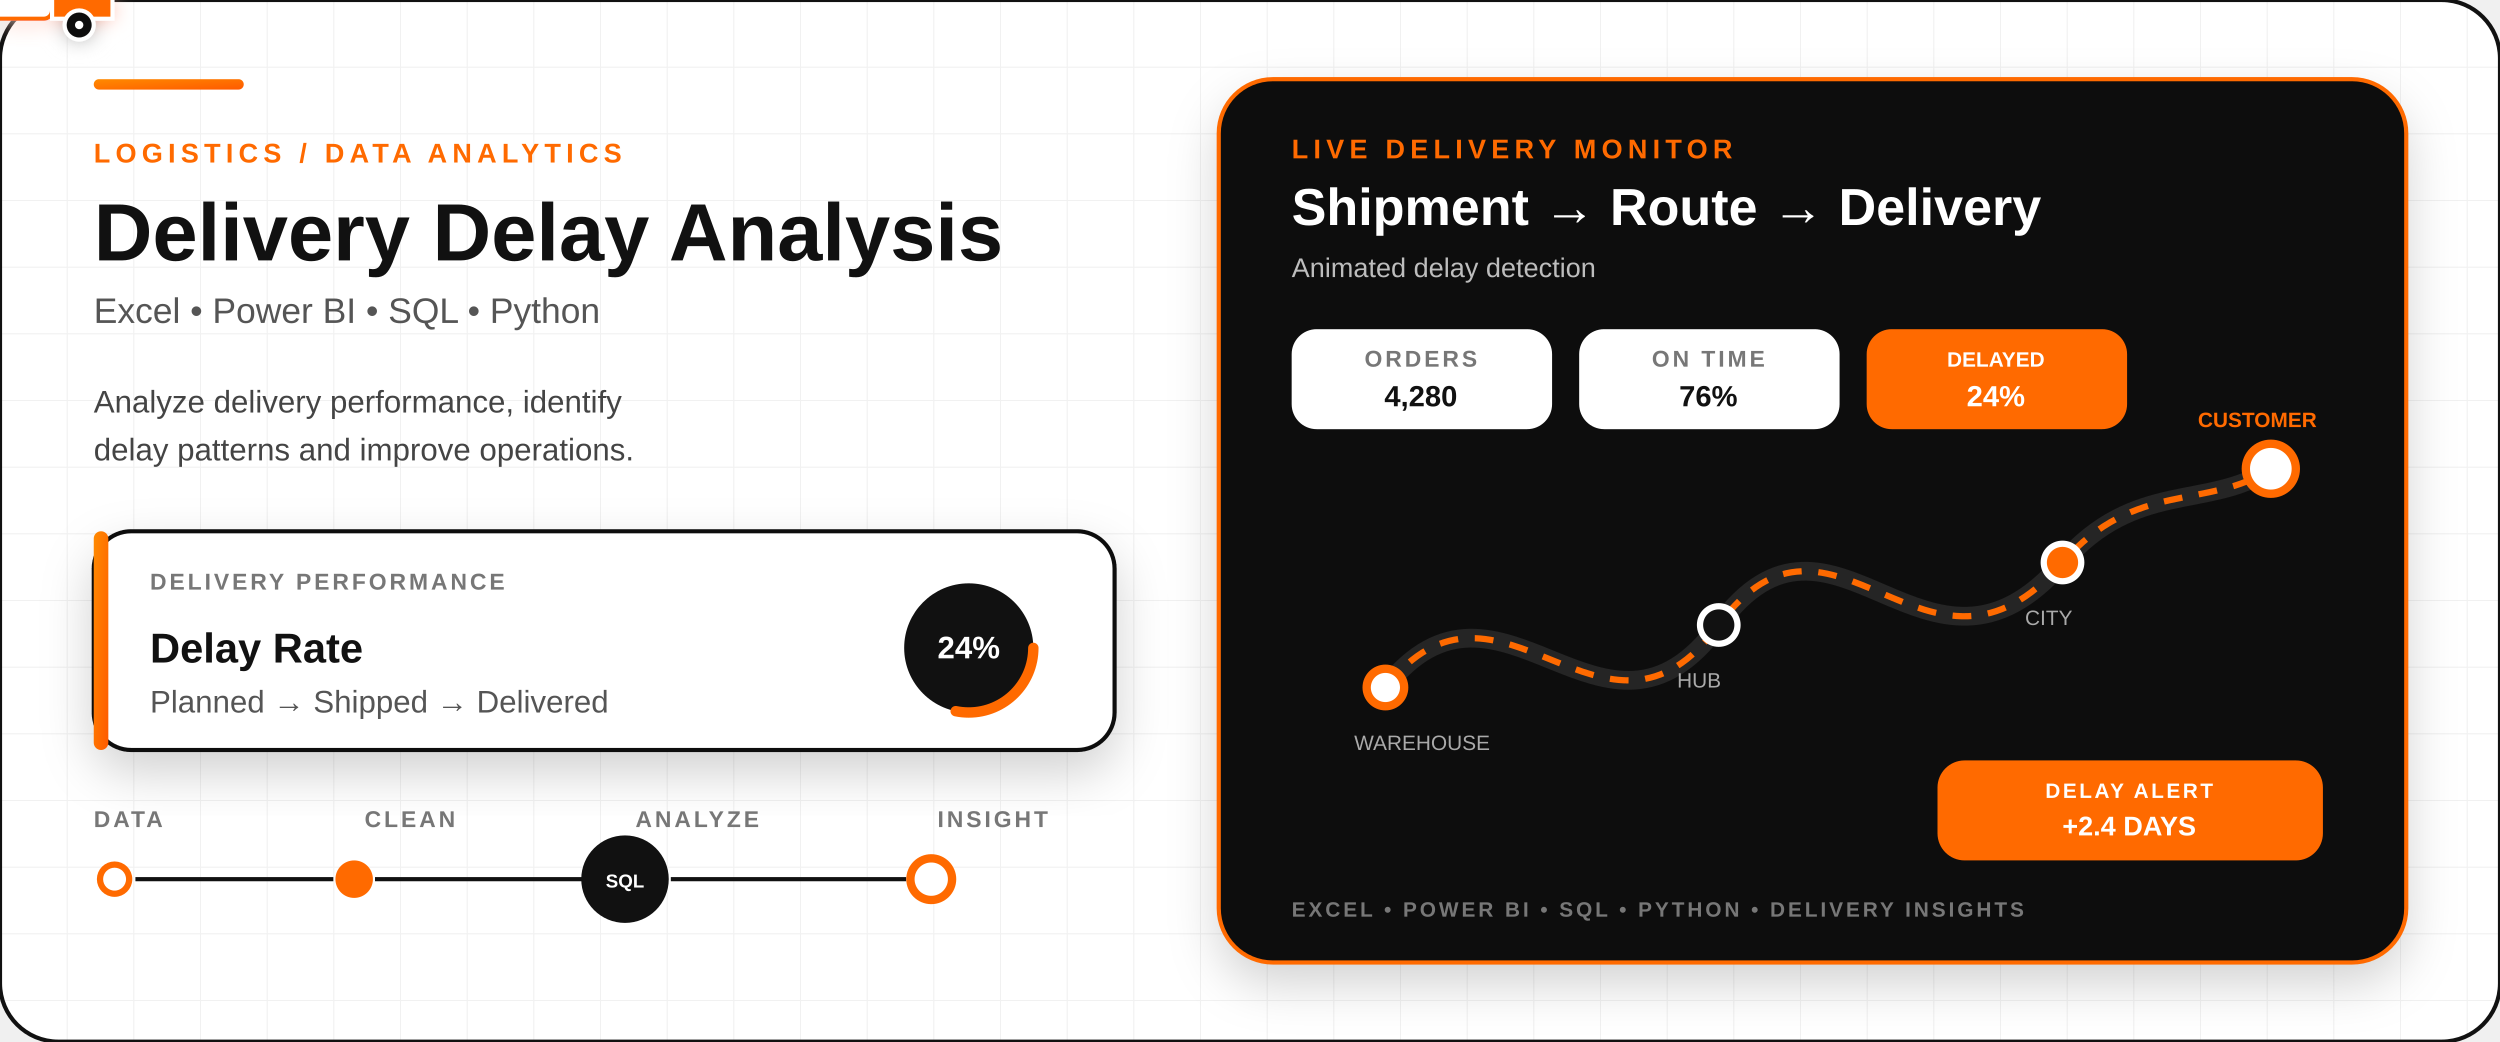
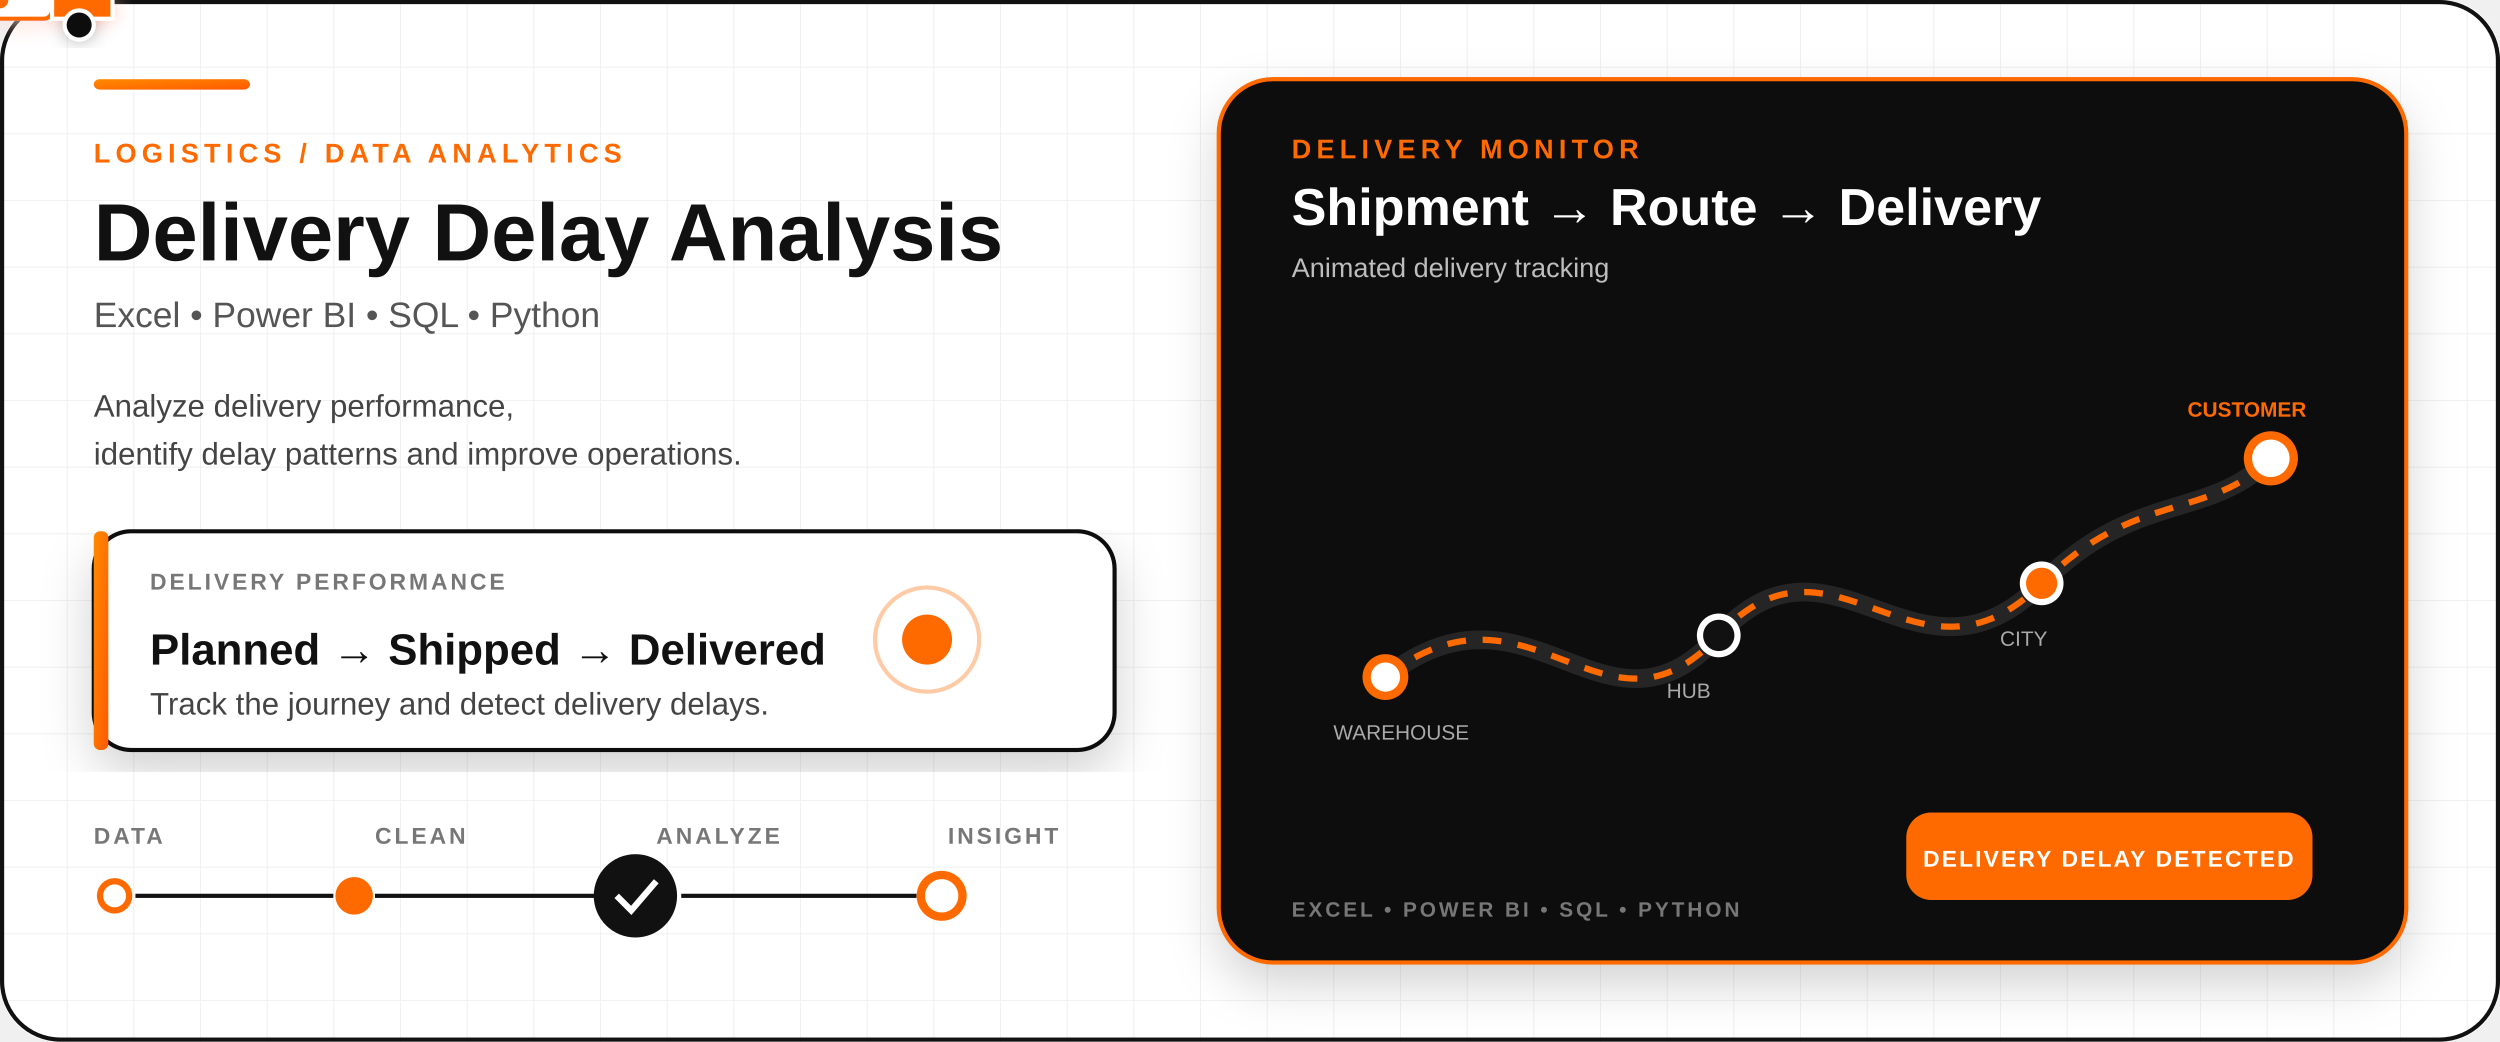
<svg xmlns="http://www.w3.org/2000/svg" width="1200" height="500" viewBox="0 0 1200 500">
  <defs>
    <linearGradient id="orangeGrad" x1="0" y1="0" x2="1" y2="1">
      <stop offset="0%" stop-color="#FF8A00" />
      <stop offset="100%" stop-color="#FF5A00" />
    </linearGradient>
    <linearGradient id="darkGrad" x1="0" y1="0" x2="1" y2="1">
      <stop offset="0%" stop-color="#111111" />
      <stop offset="100%" stop-color="#292929" />
    </linearGradient>
-     <filter id="shadow" x="-30%" y="-30%" width="160%" height="160%">
+     <filter id="shadow">
      <feDropShadow dx="0" dy="10" stdDeviation="12" flood-color="#000000" flood-opacity="0.18" />
    </filter>
-     <filter id="glow" x="-80%" y="-80%" width="260%" height="260%">
+     <filter id="glow">
      <feGaussianBlur stdDeviation="5" result="blur" />
      <feMerge>
        <feMergeNode in="blur" />
        <feMergeNode in="SourceGraphic" />
      </feMerge>
    </filter>
    <pattern id="grid" width="32" height="32" patternUnits="userSpaceOnUse">
-       <path d="M32 0H0V32" fill="none" stroke="#111111" stroke-opacity="0.055" stroke-width="1" />
+       <path d="M32 0H0V32" fill="none" stroke="#111111" stroke-opacity="0.055" />
    </pattern>
-     <path id="truckRoute" d="M665 330              C720 260 770 375 825 300              C880 225 925 345 990 270              C1025 230 1060 245 1090 225" fill="none" />
+     <path id="truckRoute" d="M680 325              C735 270 770 365 825 305              C880 245 920 340 980 280              C1025 235 1060 250 1090 220" fill="none" />
    <style>
- 
      .title {
-         font: 700 39px Arial, Helvetica, sans-serif;
+         font:700 39px Arial, Helvetica, sans-serif;
        fill:#111111;
      }

      .subtitle {
-         font: 500 17px Arial, Helvetica, sans-serif;
+         font:500 17px Arial, Helvetica, sans-serif;
        fill:#555555;
      }

      .eyebrow {
-         font: 700 13px Arial, Helvetica, sans-serif;
+         font:700 13px Arial, Helvetica, sans-serif;
        letter-spacing:2.5px;
        fill:#FF6A00;
      }

      .body {
-         font: 400 15px Arial, Helvetica, sans-serif;
+         font:400 15px Arial, Helvetica, sans-serif;
        fill:#444444;
      }

      .small {
-         font: 600 11px Arial, Helvetica, sans-serif;
+         font:600 11px Arial, Helvetica, sans-serif;
        letter-spacing:1.4px;
        fill:#777777;
      }
- 
-       .label {
-         font: 600 12px Arial, Helvetica, sans-serif;
-         fill:#333333;
-       }
- 
    </style>
  </defs>
-   <rect x="0" y="0" width="1200" height="500" rx="28" fill="#FFFFFF" />
-   <rect x="0" y="0" width="1200" height="500" rx="28" fill="url(#grid)" />
-   <rect x="0" y="0" width="1200" height="500" rx="28" fill="none" stroke="#111111" stroke-width="2" />
-   <rect x="45" y="38" width="72" height="5" rx="2.5" fill="url(#orangeGrad)">
-     <animate attributeName="width" values="72;125;72" dur="2.4s" repeatCount="indefinite" />
+   <rect width="1200" height="500" rx="28" fill="#FFFFFF" />
+   <rect width="1200" height="500" rx="28" fill="url(#grid)" />
+   <rect x="1" y="1" width="1198" height="498" rx="28" fill="none" stroke="#111111" stroke-width="2" />
+   <rect x="45" y="38" width="75" height="5" rx="3" fill="url(#orangeGrad)">
+     <animate attributeName="width" values="75;125;75" dur="2.4s" repeatCount="indefinite" />
  </rect>
  <text x="45" y="78" class="eyebrow">
- 
    LOGISTICS / DATA ANALYTICS
- 
  </text>
  <text x="45" y="125" class="title">
- 
    Delivery Delay Analysis
- 
  </text>
-   <text x="45" y="155" class="subtitle">
- 
+   <text x="45" y="157" class="subtitle">
    Excel  •  Power BI  •  SQL  •  Python
- 
  </text>
-   <text x="45" y="198" class="body">
- 
-     Analyze delivery performance, identify
- 
+   <text x="45" y="200" class="body">
+     Analyze delivery performance,
  </text>
-   <text x="45" y="221" class="body">
- 
-     delay patterns and improve operations.
- 
+   <text x="45" y="223" class="body">
+     identify delay patterns and improve operations.
  </text>
  <rect x="45" y="255" width="490" height="105" rx="18" fill="#FFFFFF" stroke="#111111" stroke-width="2" filter="url(#shadow)" />
-   <rect x="45" y="255" width="7" height="105" rx="3.5" fill="url(#orangeGrad)" />
+   <rect x="45" y="255" width="7" height="105" rx="3" fill="url(#orangeGrad)" />
  <text x="72" y="283" class="small">
- 
    DELIVERY PERFORMANCE
- 
  </text>
-   <text x="72" y="318" font-family="Arial" font-size="20" font-weight="700" fill="#111111">
- 
-     Delay Rate
- 
+   <text x="72" y="319" font-family="Arial" font-size="21" font-weight="700" fill="#111111">
+     Planned → Shipped → Delivered
  </text>
-   <text x="72" y="342" font-family="Arial" font-size="15" fill="#555555">
- 
-     Planned → Shipped → Delivered
- 
+   <text x="72" y="343" class="body">
+     Track the journey and detect delivery delays.
  </text>
-   <g transform="translate(420 276)">
-     <circle cx="45" cy="35" r="31" fill="#111111" />
-     <circle cx="45" cy="35" r="31" fill="none" stroke="#FF6A00" stroke-width="5" stroke-dasharray="55 145" stroke-linecap="round">
-       <animate attributeName="stroke-dashoffset" values="0;-200;0" dur="3s" repeatCount="indefinite" />
+   <g transform="translate(445 307)">
+     <circle cx="0" cy="0" r="12" fill="#FF6A00">
+       <animate attributeName="r" values="8;15;8" dur="1.6s" repeatCount="indefinite" />
+       <animate attributeName="opacity" values="1;0.45;1" dur="1.6s" repeatCount="indefinite" />
    </circle>
-     <text x="45" y="40" text-anchor="middle" font-family="Arial" font-size="15" font-weight="700" fill="#FFFFFF">
- 
-       24%
- 
-     </text>
+     <circle cx="0" cy="0" r="25" fill="none" stroke="#FF6A00" stroke-width="2" opacity="0.35">
+       <animate attributeName="r" values="18;34;18" dur="1.6s" repeatCount="indefinite" />
+       <animate attributeName="opacity" values="0.5;0;0.5" dur="1.6s" repeatCount="indefinite" />
+     </circle>
  </g>
-   <g transform="translate(45,397)">
-     <text x="0" y="0" class="small">
- 
-       DATA
- 
-     </text>
-     <text x="130" y="0" class="small">
- 
-       CLEAN
- 
-     </text>
-     <text x="260" y="0" class="small">
- 
-       ANALYZE
- 
-     </text>
-     <text x="405" y="0" class="small">
- 
-       INSIGHT
- 
-     </text>
+   <g transform="translate(45 405)">
+     <text x="0" y="0" class="small">DATA</text>
+     <text x="135" y="0" class="small">CLEAN</text>
+     <text x="270" y="0" class="small">ANALYZE</text>
+     <text x="410" y="0" class="small">INSIGHT</text>
    <circle cx="10" cy="25" r="7" fill="#FFFFFF" stroke="#FF6A00" stroke-width="3" />
    <path d="M20 25 H115" stroke="#111111" stroke-width="2" />
    <circle cx="125" cy="25" r="9" fill="#FF6A00">
      <animate attributeName="r" values="7;11;7" dur="1.5s" repeatCount="indefinite" />
    </circle>
-     <path d="M135 25 H245" stroke="#111111" stroke-width="2" />
-     <circle cx="255" cy="25" r="21" fill="#111111" />
-     <text x="255" y="29" text-anchor="middle" font-family="Arial" font-size="9" font-weight="700" fill="#FFFFFF">
- 
-       SQL
- 
-     </text>
-     <path d="M277 25 H390" stroke="#111111" stroke-width="2" />
-     <circle cx="402" cy="25" r="10" fill="#FFFFFF" stroke="#FF6A00" stroke-width="4">
+     <path d="M135 25 H250" stroke="#111111" stroke-width="2" />
+     <circle cx="260" cy="25" r="20" fill="#111111" />
+     <path d="M251 25 L258 32 L270 18" fill="none" stroke="#FFFFFF" stroke-width="3" />
+     <path d="M282 25 H395" stroke="#111111" stroke-width="2" />
+     <circle cx="407" cy="25" r="10" fill="#FFFFFF" stroke="#FF6A00" stroke-width="4">
      <animate attributeName="stroke-width" values="3;6;3" dur="1.7s" repeatCount="indefinite" />
    </circle>
  </g>
  <rect x="585" y="38" width="570" height="424" rx="26" fill="#111111" filter="url(#shadow)" />
  <rect x="585" y="38" width="570" height="424" rx="26" fill="none" stroke="#FF6A00" stroke-width="2" />
  <text x="620" y="76" class="eyebrow">
- 
-     LIVE DELIVERY MONITOR
- 
+     DELIVERY MONITOR
  </text>
  <text x="620" y="108" font-family="Arial" font-size="25" font-weight="700" fill="#FFFFFF">
- 
    Shipment → Route → Delivery
- 
  </text>
  <text x="620" y="133" font-family="Arial" font-size="13" fill="#BDBDBD">
- 
-     Animated delay detection
- 
+     Animated delivery tracking
  </text>
-   <g transform="translate(620 158)">
-     <rect x="0" y="0" width="125" height="48" rx="12" fill="#FFFFFF" />
-     <text x="62" y="18" text-anchor="middle" class="small">
- 
-       ORDERS
- 
-     </text>
-     <text x="62" y="37" text-anchor="middle" font-family="Arial" font-size="14" font-weight="700" fill="#111111">
- 
-       4,280
- 
-     </text>
-     <rect x="138" y="0" width="125" height="48" rx="12" fill="#FFFFFF" />
-     <text x="200" y="18" text-anchor="middle" class="small">
- 
-       ON TIME
- 
-     </text>
-     <text x="200" y="37" text-anchor="middle" font-family="Arial" font-size="14" font-weight="700" fill="#111111">
- 
-       76%
- 
-     </text>
-     <rect x="276" y="0" width="125" height="48" rx="12" fill="#FF6A00" />
-     <text x="338" y="18" text-anchor="middle" font-family="Arial" font-size="10" font-weight="700" fill="#FFFFFF">
- 
-       DELAYED
- 
-     </text>
-     <text x="338" y="37" text-anchor="middle" font-family="Arial" font-size="14" font-weight="700" fill="#FFFFFF">
- 
-       24%
- 
-     </text>
-   </g>
-   <g transform="translate(0 0)">
-     <path d="M665 330              C720 260 770 375 825 300              C880 225 925 345 990 270              C1025 230 1060 245 1090 225" fill="none" stroke="#FFFFFF" stroke-opacity="0.10" stroke-width="9" />
-     <path d="M665 330              C720 260 770 375 825 300              C880 225 925 345 990 270              C1025 230 1060 245 1090 225" fill="none" stroke="#FF6A00" stroke-width="3" stroke-dasharray="9 8">
-       <animate attributeName="stroke-dashoffset" from="0" to="-51" dur="1.2s" repeatCount="indefinite" />
-     </path>
-     <circle cx="665" cy="330" r="9" fill="#FFFFFF" stroke="#FF6A00" stroke-width="4" />
-     <circle cx="825" cy="300" r="9" fill="#111111" stroke="#FFFFFF" stroke-width="3" />
-     <circle cx="990" cy="270" r="9" fill="#FF6A00" stroke="#FFFFFF" stroke-width="3" />
-     <circle cx="1090" cy="225" r="12" fill="#FFFFFF" stroke="#FF6A00" stroke-width="4">
-       <animate attributeName="r" values="10;15;10" dur="2s" repeatCount="indefinite" />
-     </circle>
-     <text x="650" y="360" font-family="Arial" font-size="10" fill="#AAAAAA">
- 
-       WAREHOUSE
- 
-     </text>
-     <text x="805" y="330" font-family="Arial" font-size="10" fill="#AAAAAA">
- 
-       HUB
- 
-     </text>
-     <text x="972" y="300" font-family="Arial" font-size="10" fill="#AAAAAA">
- 
-       CITY
- 
-     </text>
-     <text x="1055" y="205" font-family="Arial" font-size="10" font-weight="700" fill="#FF6A00">
- 
-       CUSTOMER
- 
-     </text>
-     <g filter="url(#glow)">
-       <g>
-         <rect x="-30" y="-18" width="55" height="27" rx="4" fill="#FFFFFF" stroke="#FF6A00" stroke-width="2" />
-         <path d="M25 -18                  H42                  L54 -5                  V9                  H25 Z" fill="#FF6A00" stroke="#FFFFFF" stroke-width="2" />
-         <path d="M32 -14                  H40                  L48 -5                  H32 Z" fill="#111111" />
-         <circle cx="-13" cy="12" r="7" fill="#111111" stroke="#FFFFFF" stroke-width="2" />
-         <circle cx="38" cy="12" r="7" fill="#111111" stroke="#FFFFFF" stroke-width="2" />
-         <circle cx="-13" cy="12" r="2" fill="#FFFFFF" />
-         <circle cx="38" cy="12" r="2" fill="#FFFFFF" />
-         <rect x="-19" y="-12" width="18" height="16" rx="2" fill="#FF6A00" />
-         <path d="M-10 -12 V4 M-19 -4 H-1" stroke="#FFFFFF" stroke-width="1.5" />
-         <animateMotion dur="5s" repeatCount="indefinite" rotate="auto">
-           <mpath href="#truckRoute" />
-         </animateMotion>
-       </g>
+   <path d="M665 325            C735 270 770 365 825 305            C880 245 920 340 980 280            C1025 235 1060 250 1090 220" fill="none" stroke="#FFFFFF" stroke-opacity="0.10" stroke-width="9" />
+   <path d="M665 325            C735 270 770 365 825 305            C880 245 920 340 980 280            C1025 235 1060 250 1090 220" fill="none" stroke="#FF6A00" stroke-width="3" stroke-dasharray="9 8">
+     <animate attributeName="stroke-dashoffset" from="0" to="-51" dur="1.2s" repeatCount="indefinite" />
+   </path>
+   <circle cx="665" cy="325" r="9" fill="#FFFFFF" stroke="#FF6A00" stroke-width="4" />
+   <circle cx="825" cy="305" r="9" fill="#111111" stroke="#FFFFFF" stroke-width="3" />
+   <circle cx="980" cy="280" r="9" fill="#FF6A00" stroke="#FFFFFF" stroke-width="3" />
+   <circle cx="1090" cy="220" r="11" fill="#FFFFFF" stroke="#FF6A00" stroke-width="4">
+     <animate attributeName="r" values="9;15;9" dur="2s" repeatCount="indefinite" />
+   </circle>
+   <text x="640" y="355" font-family="Arial" font-size="10" fill="#AAAAAA">
+     WAREHOUSE
+   </text>
+   <text x="800" y="335" font-family="Arial" font-size="10" fill="#AAAAAA">
+     HUB
+   </text>
+   <text x="960" y="310" font-family="Arial" font-size="10" fill="#AAAAAA">
+     CITY
+   </text>
+   <text x="1050" y="200" font-family="Arial" font-size="10" font-weight="700" fill="#FF6A00">
+     CUSTOMER
+   </text>
+   <g filter="url(#glow)">
+     <g>
+       <rect x="-30" y="-18" width="55" height="27" rx="4" fill="#FFFFFF" stroke="#FF6A00" stroke-width="2" />
+       <path d="M25 -18                H42                L54 -5                V9                H25 Z" fill="#FF6A00" stroke="#FFFFFF" stroke-width="2" />
+       <path d="M32 -14                H40                L48 -5                H32 Z" fill="#111111" />
+       <circle cx="-13" cy="12" r="7" fill="#111111" stroke="#FFFFFF" stroke-width="2" />
+       <circle cx="38" cy="12" r="7" fill="#111111" stroke="#FFFFFF" stroke-width="2" />
+       <rect x="-19" y="-12" width="18" height="16" rx="2" fill="#FF6A00" />
+       <path d="M-10 -12 V4 M-19 -4 H-1" stroke="#FFFFFF" stroke-width="1.5" />
+       <animateMotion dur="5s" repeatCount="indefinite" rotate="auto">
+         <mpath href="#truckRoute" />
+       </animateMotion>
    </g>
  </g>
-   <g transform="translate(930 365)">
-     <rect x="0" y="0" width="185" height="48" rx="13" fill="#FF6A00">
-       <animate attributeName="opacity" values="1;0.72;1" dur="2s" repeatCount="indefinite" />
+   <circle r="5" fill="#FFFFFF" filter="url(#glow)">
+     <animateMotion dur="3s" repeatCount="indefinite">
+       <mpath href="#truckRoute" />
+     </animateMotion>
+   </circle>
+   <circle r="4" fill="#FF6A00" filter="url(#glow)">
+     <animateMotion dur="3s" begin="1.5s" repeatCount="indefinite">
+       <mpath href="#truckRoute" />
+     </animateMotion>
+   </circle>
+   <g transform="translate(915 390)">
+     <rect width="195" height="42" rx="12" fill="#FF6A00">
+       <animate attributeName="opacity" values="1;0.65;1" dur="2s" repeatCount="indefinite" />
    </rect>
-     <text x="92" y="18" text-anchor="middle" font-family="Arial" font-size="10" font-weight="700" letter-spacing="1.2" fill="#FFFFFF">
- 
-       DELAY ALERT
- 
-     </text>
-     <text x="92" y="36" text-anchor="middle" font-family="Arial" font-size="13" font-weight="700" fill="#FFFFFF">
- 
-       +2.4 DAYS
- 
+     <text x="97" y="26" text-anchor="middle" font-family="Arial" font-size="11" font-weight="700" letter-spacing="1" fill="#FFFFFF">
+       DELIVERY DELAY DETECTED
    </text>
  </g>
  <text x="620" y="440" font-family="Arial" font-size="10" font-weight="600" letter-spacing="1.4px" fill="#777777">

-     EXCEL  •  POWER BI  •  SQL  •  PYTHON  •  DELIVERY INSIGHTS
+     EXCEL  •  POWER BI  •  SQL  •  PYTHON

  </text>
</svg>
